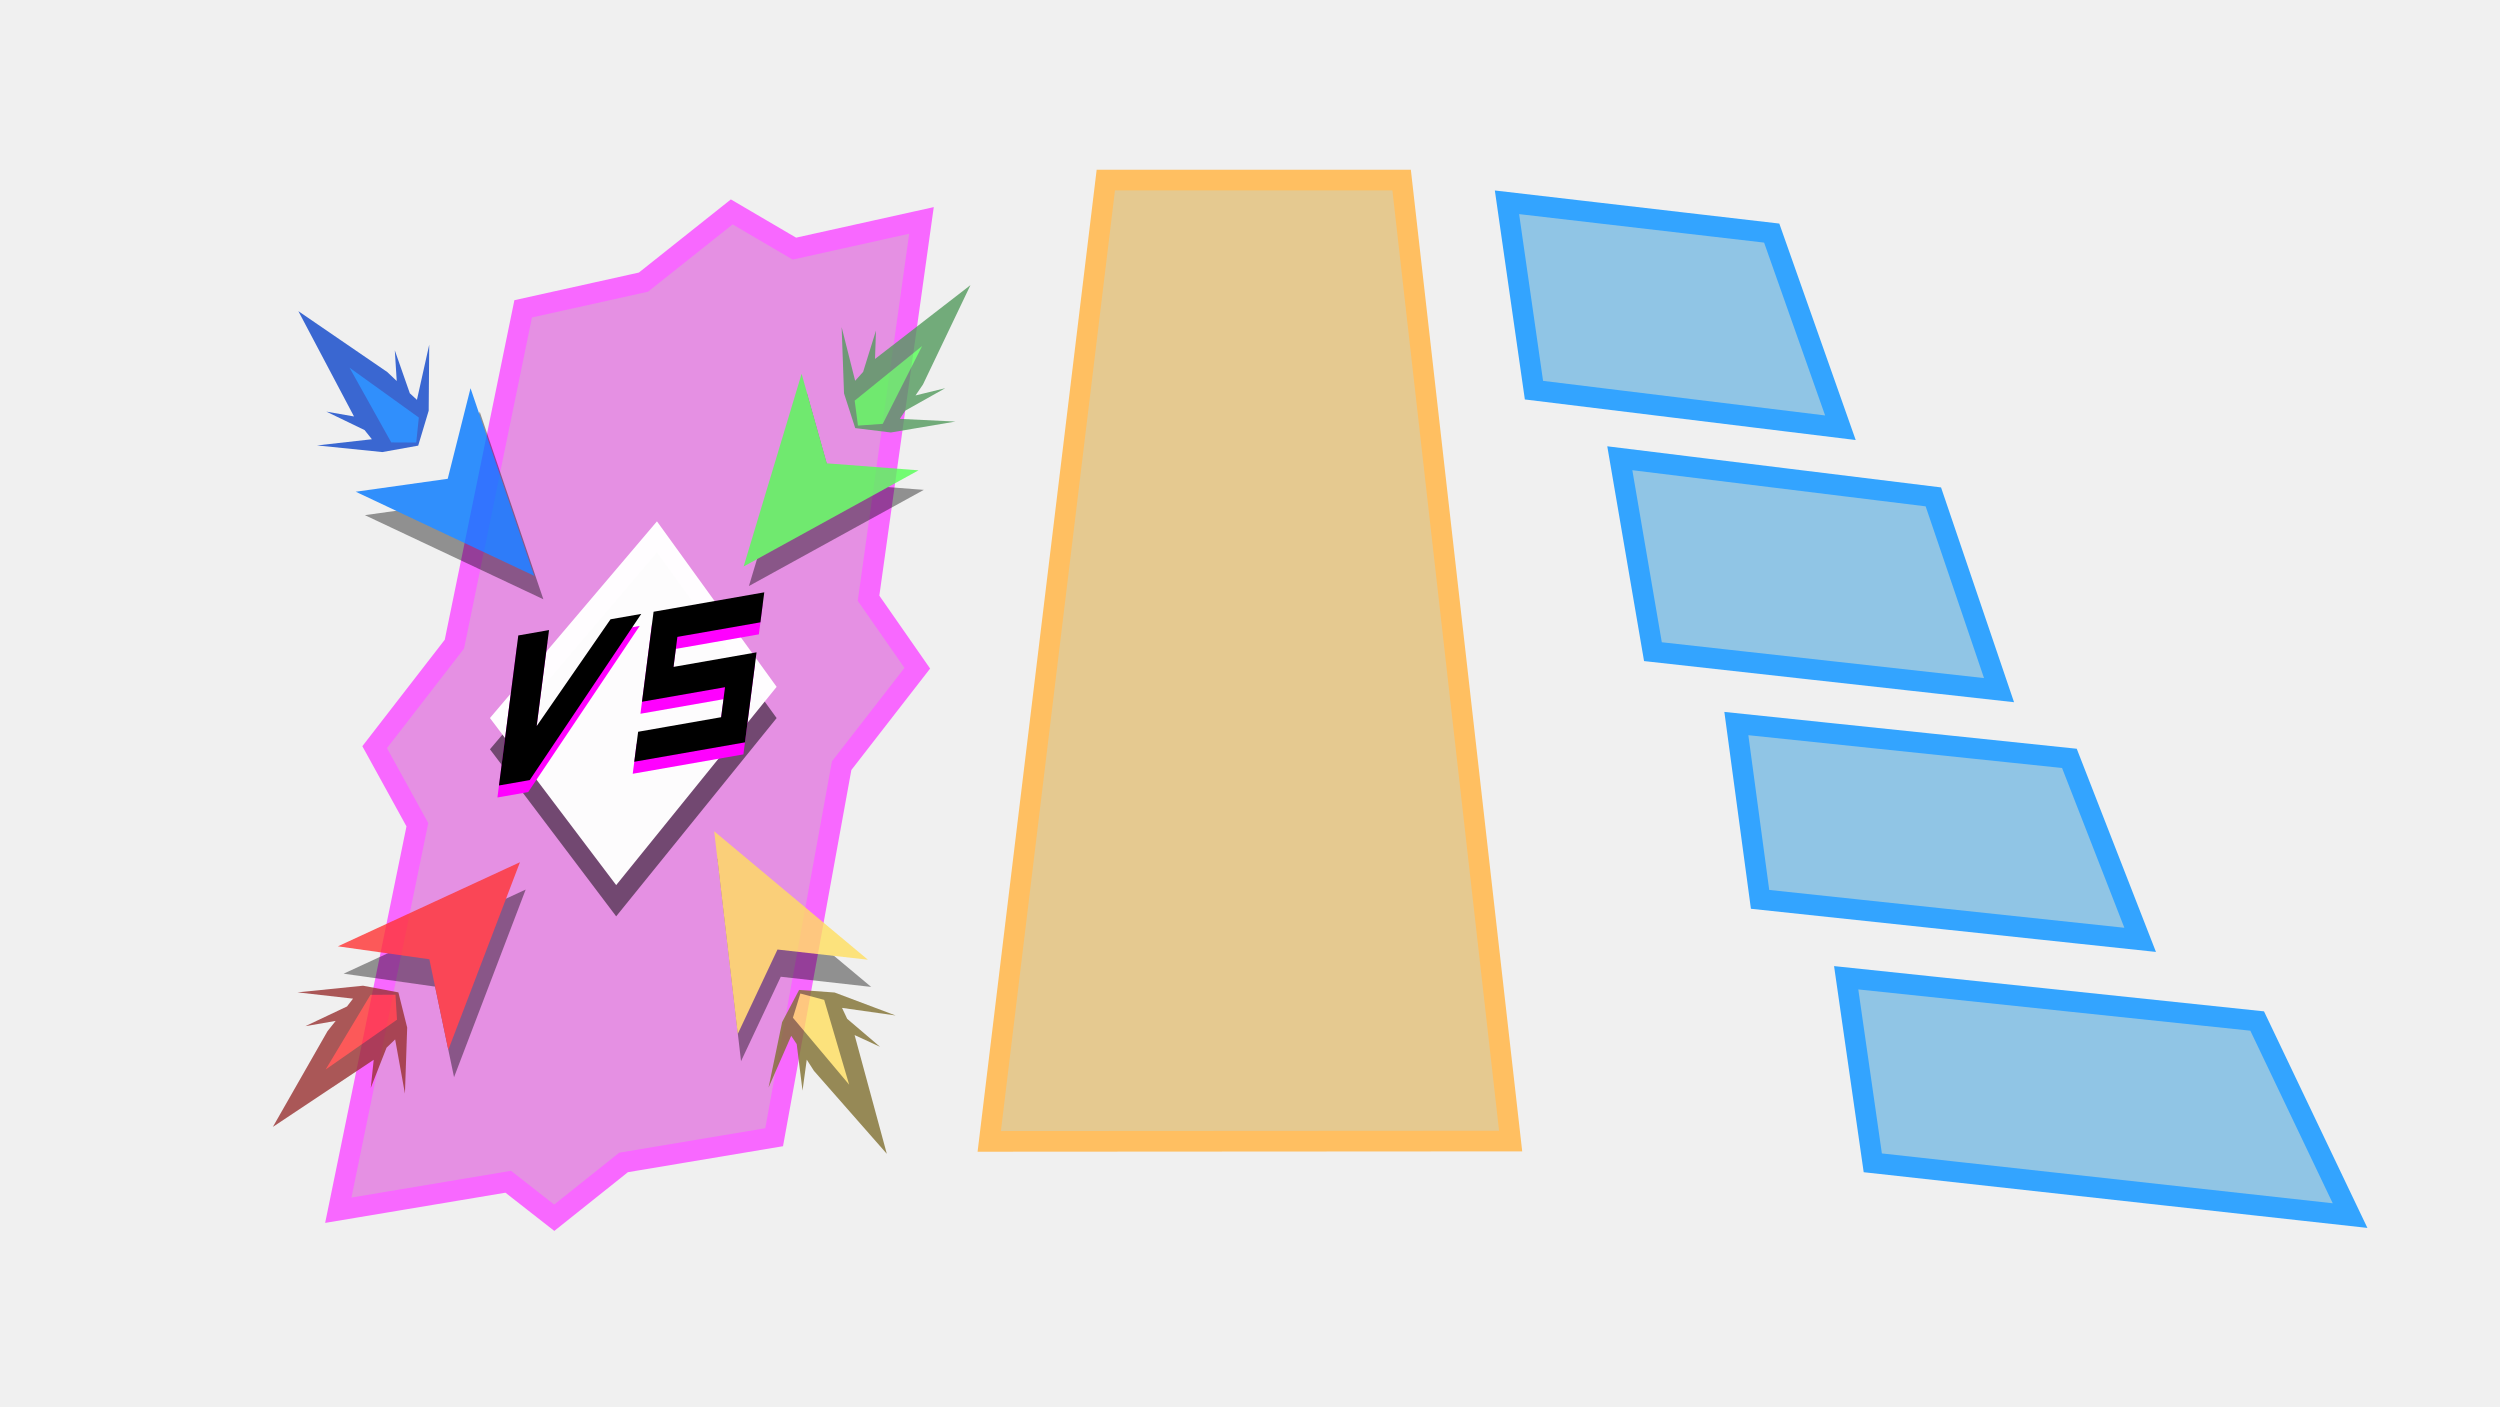
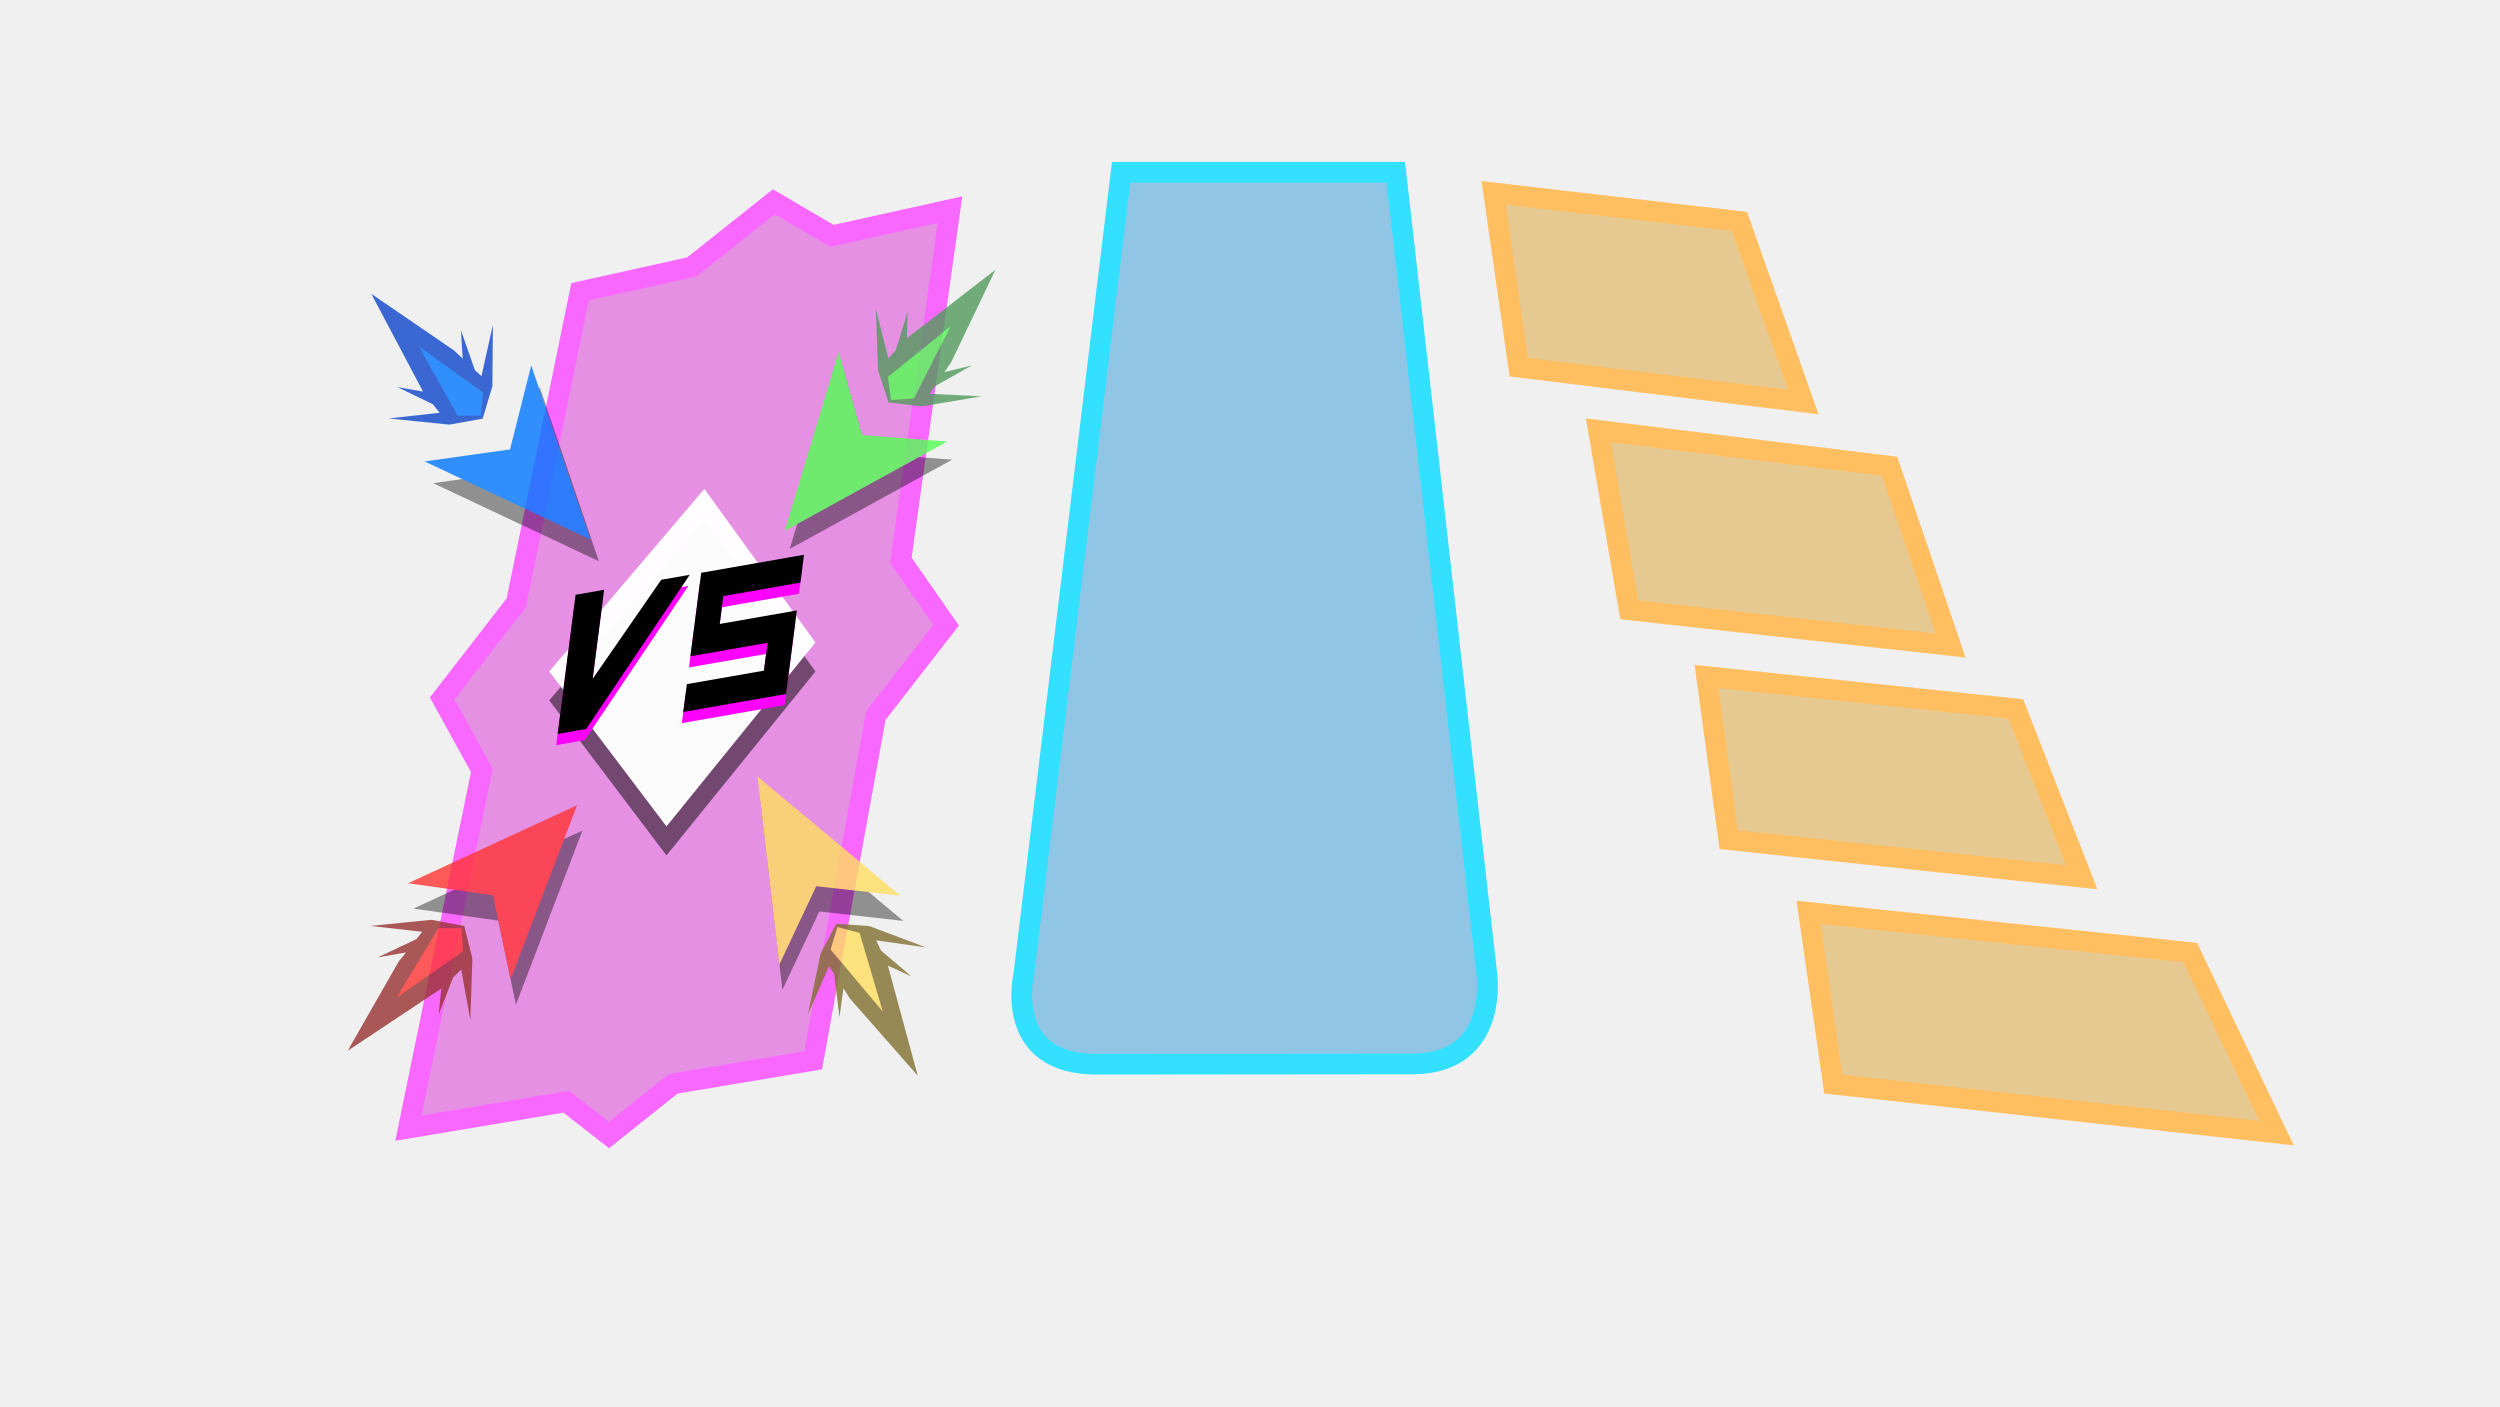
<svg xmlns="http://www.w3.org/2000/svg" width="1280" height="720" viewBox="0 0 338.667 190.5" version="1.1" id="svg5">
  <defs id="defs2" />
  <g id="layer1">
-     <path style="fill:#0085d4;fill-opacity:0.4;stroke:#33a4ff;stroke-width:2.8;stroke-miterlimit:10;stroke-opacity:1" d="m 250.096,132.454 55.674,5.86 12.587,26.359 -64.657,-7.149 z" id="path395" />
-     <path style="fill:#0085d4;fill-opacity:0.4;stroke:#33a4ff;stroke-width:2.8;stroke-miterlimit:10;stroke-opacity:1" d="m 235.218,98.018 45.117,4.715 9.585,24.585 -51.489,-5.485 z" id="path393" />
-     <path style="fill:#0085d4;fill-opacity:0.4;stroke:#33a4ff;stroke-width:2.8;stroke-miterlimit:10;stroke-opacity:1" d="m 219.43,62.077 42.474,5.234 8.898,26.18 -46.885,-5.211 z" id="path1224" />
-     <path style="fill:#0085d4;fill-opacity:0.4;stroke:#33a4ff;stroke-width:2.8;stroke-miterlimit:10;stroke-opacity:1" d="m 204.146,27.405 35.861,4.17 9.308,26.369 -41.514,-5.09 z" id="path1222" />
-     <path style="fill:#d48e00;fill-opacity:0.4;stroke:#ffbf61;stroke-width:2.8;stroke-miterlimit:10;stroke-opacity:1" d="m 149.802,24.394 40.07,-4e-6 14.769,130.18 -70.631,0.045 z" id="path554" />
-     <g id="g14641" transform="translate(0,-8.466665)">
-       <path style="fill:#d400d0;fill-opacity:0.4;stroke:#f868ff;stroke-width:2.8;stroke-miterlimit:10;stroke-opacity:1" d="m 124.828,38.326 -7.169,51.182 6.604,9.48 -10.249,13.203 -9.143,50.331 -20.4,3.417 -9.39,7.491 -6.231,-4.874 -23.021,3.856 10.71,-52.222 -5.784,-10.509 10.801,-13.953 9.316,-45.425 16.292,-3.617 11.964,-9.512 8.482,4.973 z" id="path1218" />
-       <path style="opacity:0.5;fill:#000000;fill-opacity:1;stroke:none;stroke-width:2.8;stroke-miterlimit:10" d="M 66.37,109.968 88.996,83.325 105.208,105.742 83.471,132.6 Z" id="path880" />
-       <path style="fill:#ffffff;fill-opacity:0.981;stroke:none;stroke-width:2.8;stroke-miterlimit:10" d="m 66.37,105.735 22.626,-26.643 16.212,22.418 -21.736,26.858 z" id="path940" />
-       <g id="g8250" transform="matrix(0.7124167,0.7994875,-0.8865582,0.7994875,68.26915,-35.24518)" style="opacity:0.8;stroke-width:0.884">
-         <path id="path5439-6" d="m 56.365,56.712 4.142,5.207 c -0.407,0.035 -0.81,0.073 -1.218,0.107 l -5.309,-1.97 3.045,2.151 c -0.54,0.042 -1.091,0.083 -1.634,0.124 l -13.263,2.938 14.608,3.236 -2.799,1.978 4.975,-1.846 c 0.493,0.027 0.987,0.051 1.48,0.073 l -4.069,5.116 6.157,-5.031 2.435,-3.527 -2.393,-3.527 z" style="color:#000000;font-style:normal;font-variant:normal;font-weight:normal;font-stretch:normal;font-size:medium;line-height:normal;font-family:sans-serif;font-variant-ligatures:normal;font-variant-position:normal;font-variant-caps:normal;font-variant-numeric:normal;font-variant-alternates:normal;font-feature-settings:normal;text-indent:0;text-align:start;text-decoration:none;text-decoration-line:none;text-decoration-style:solid;text-decoration-color:#000000;letter-spacing:normal;word-spacing:normal;text-transform:none;writing-mode:lr-tb;direction:ltr;text-orientation:mixed;dominant-baseline:auto;baseline-shift:baseline;text-anchor:start;white-space:normal;shape-padding:0;clip-rule:nonzero;display:inline;overflow:visible;visibility:visible;isolation:auto;mix-blend-mode:normal;color-interpolation:sRGB;color-interpolation-filters:linearRGB;solid-color:#000000;solid-opacity:1;vector-effect:none;fill:#0d45c9;fill-opacity:1;fill-rule:nonzero;stroke:none;stroke-width:2.653;stroke-linecap:butt;stroke-linejoin:miter;stroke-miterlimit:4;stroke-dasharray:none;stroke-dashoffset:0;stroke-opacity:1;color-rendering:auto;image-rendering:auto;shape-rendering:auto;text-rendering:auto;enable-background:accumulate" />
-         <path style="fill:#0077ff;fill-opacity:1;stroke:none;stroke-width:0.234px;stroke-linecap:butt;stroke-linejoin:miter;stroke-opacity:1" d="m 62.33,63.095 -10.548,2.107 10.548,2.107 2.129,-2.107 z" id="path5441-7" />
-         <path style="fill:#000000;fill-opacity:0.5;stroke:none;stroke-width:0.234px;stroke-linecap:butt;stroke-linejoin:miter;stroke-opacity:1" d="m 66.931,57.492 23.023,8.771 -23.023,8.771 6.578,-8.771 z" id="path14402" />
-         <path style="fill:#0077ff;fill-opacity:1;stroke:none;stroke-width:0.234px;stroke-linecap:butt;stroke-linejoin:miter;stroke-opacity:1" d="m 63.953,56.499 23.023,8.771 -23.023,8.771 6.578,-8.771 z" id="path5481-5" />
+     <path style="fill:#d48e00;fill-opacity:0.4;stroke:#ffbf61;stroke-width:2.8;stroke-miterlimit:10;stroke-opacity:1" d="m 245.007,123.601 51.697,5.438 11.688,24.458 -60.038,-6.633 z" id="path395" />
+     <path style="fill:#d48e00;fill-opacity:0.4;stroke:#ffbf61;stroke-width:2.8;stroke-miterlimit:10;stroke-opacity:1" d="m 231.192,91.648 41.894,4.375 8.901,22.812 -47.811,-5.089 z" id="path393" />
+     <path style="fill:#d48e00;fill-opacity:0.4;stroke:#ffbf61;stroke-width:2.8;stroke-miterlimit:10;stroke-opacity:1" d="m 216.532,58.299 39.44,4.856 8.263,24.292 -43.536,-4.835 z" id="path1224" />
+     <path style="fill:#d48e00;fill-opacity:0.4;stroke:#ffbf61;stroke-width:2.8;stroke-miterlimit:10;stroke-opacity:1" d="m 202.34,26.127 33.3,3.869 8.643,24.467 -38.548,-4.723 z" id="path1222" />
+     <path style="fill:#0085d4;fill-opacity:0.4;stroke:#33e0ff;stroke-width:2.8;stroke-miterlimit:10;stroke-opacity:1" d="m 151.877,23.333 37.208,-4e-6 12.33,108.6 c 0,0 1.715,11.946 -9.731,12.192 l -42.928,0.042 c -12.983,0.13 -10.07,-12.136 -10.07,-12.136 z" id="path554" />
+     <g id="g14641" transform="matrix(0.9285672,0,0,0.9278839,12.77608,-7.157637)" style="stroke-width:1.077">
+       <path style="fill:#d400d0;fill-opacity:0.4;stroke:#f868ff;stroke-width:3.017;stroke-miterlimit:10;stroke-opacity:1" d="m 124.828,38.326 -7.169,51.182 6.604,9.48 -10.249,13.203 -9.143,50.331 -20.4,3.417 -9.39,7.491 -6.231,-4.874 -23.021,3.856 10.71,-52.222 -5.784,-10.509 10.801,-13.953 9.316,-45.425 16.292,-3.617 11.964,-9.512 8.482,4.973 z" id="path1218" />
+       <path style="opacity:0.5;fill:#000000;fill-opacity:1;stroke:none;stroke-width:3.017;stroke-miterlimit:10" d="M 66.37,109.968 88.996,83.325 105.208,105.742 83.471,132.6 Z" id="path880" />
+       <path style="fill:#ffffff;fill-opacity:0.981;stroke:none;stroke-width:3.017;stroke-miterlimit:10" d="m 66.37,105.735 22.626,-26.643 16.212,22.418 -21.736,26.858 z" id="path940" />
+       <g id="g8250" transform="matrix(0.7124167,0.7994875,-0.8865582,0.7994875,68.26915,-35.24518)" style="opacity:0.8;stroke-width:0.953">
+         <path id="path5439-6" d="m 56.365,56.712 4.142,5.207 c -0.407,0.035 -0.81,0.073 -1.218,0.107 l -5.309,-1.97 3.045,2.151 c -0.54,0.042 -1.091,0.083 -1.634,0.124 l -13.263,2.938 14.608,3.236 -2.799,1.978 4.975,-1.846 c 0.493,0.027 0.987,0.051 1.48,0.073 l -4.069,5.116 6.157,-5.031 2.435,-3.527 -2.393,-3.527 z" style="color:#000000;font-style:normal;font-variant:normal;font-weight:normal;font-stretch:normal;font-size:medium;line-height:normal;font-family:sans-serif;font-variant-ligatures:normal;font-variant-position:normal;font-variant-caps:normal;font-variant-numeric:normal;font-variant-alternates:normal;font-feature-settings:normal;text-indent:0;text-align:start;text-decoration:none;text-decoration-line:none;text-decoration-style:solid;text-decoration-color:#000000;letter-spacing:normal;word-spacing:normal;text-transform:none;writing-mode:lr-tb;direction:ltr;text-orientation:mixed;dominant-baseline:auto;baseline-shift:baseline;text-anchor:start;white-space:normal;shape-padding:0;clip-rule:nonzero;display:inline;overflow:visible;visibility:visible;isolation:auto;mix-blend-mode:normal;color-interpolation:sRGB;color-interpolation-filters:linearRGB;solid-color:#000000;solid-opacity:1;vector-effect:none;fill:#0d45c9;fill-opacity:1;fill-rule:nonzero;stroke:none;stroke-width:2.859;stroke-linecap:butt;stroke-linejoin:miter;stroke-miterlimit:4;stroke-dasharray:none;stroke-dashoffset:0;stroke-opacity:1;color-rendering:auto;image-rendering:auto;shape-rendering:auto;text-rendering:auto;enable-background:accumulate" />
+         <path style="fill:#0077ff;fill-opacity:1;stroke:none;stroke-width:0.252px;stroke-linecap:butt;stroke-linejoin:miter;stroke-opacity:1" d="m 62.33,63.095 -10.548,2.107 10.548,2.107 2.129,-2.107 z" id="path5441-7" />
+         <path style="fill:#000000;fill-opacity:0.5;stroke:none;stroke-width:0.252px;stroke-linecap:butt;stroke-linejoin:miter;stroke-opacity:1" d="m 66.931,57.492 23.023,8.771 -23.023,8.771 6.578,-8.771 z" id="path14402" />
+         <path style="fill:#0077ff;fill-opacity:1;stroke:none;stroke-width:0.252px;stroke-linecap:butt;stroke-linejoin:miter;stroke-opacity:1" d="m 63.953,56.499 23.023,8.771 -23.023,8.771 6.578,-8.771 z" id="path5481-5" />
      </g>
-       <g id="g8260" transform="matrix(0.7462946,-0.7994875,0.8526803,0.7994875,-50.12852,142.6214)" style="opacity:0.8;stroke-width:0.884">
-         <path id="path8252" d="m 56.365,56.712 4.142,5.207 c -0.407,0.035 -0.81,0.073 -1.218,0.107 l -5.309,-1.97 3.045,2.151 c -0.54,0.042 -1.091,0.083 -1.634,0.124 l -13.263,2.938 14.608,3.236 -2.799,1.978 4.975,-1.846 c 0.493,0.027 0.987,0.051 1.48,0.073 l -4.069,5.116 6.157,-5.031 2.435,-3.527 -2.393,-3.527 z" style="color:#000000;font-style:normal;font-variant:normal;font-weight:normal;font-stretch:normal;font-size:medium;line-height:normal;font-family:sans-serif;font-variant-ligatures:normal;font-variant-position:normal;font-variant-caps:normal;font-variant-numeric:normal;font-variant-alternates:normal;font-feature-settings:normal;text-indent:0;text-align:start;text-decoration:none;text-decoration-line:none;text-decoration-style:solid;text-decoration-color:#000000;letter-spacing:normal;word-spacing:normal;text-transform:none;writing-mode:lr-tb;direction:ltr;text-orientation:mixed;dominant-baseline:auto;baseline-shift:baseline;text-anchor:start;white-space:normal;shape-padding:0;clip-rule:nonzero;display:inline;overflow:visible;visibility:visible;isolation:auto;mix-blend-mode:normal;color-interpolation:sRGB;color-interpolation-filters:linearRGB;solid-color:#000000;solid-opacity:1;vector-effect:none;fill:#983131;fill-opacity:1;fill-rule:nonzero;stroke:none;stroke-width:2.653;stroke-linecap:butt;stroke-linejoin:miter;stroke-miterlimit:4;stroke-dasharray:none;stroke-dashoffset:0;stroke-opacity:1;color-rendering:auto;image-rendering:auto;shape-rendering:auto;text-rendering:auto;enable-background:accumulate" />
-         <path style="fill:#ff3333;fill-opacity:1;stroke:none;stroke-width:0.234px;stroke-linecap:butt;stroke-linejoin:miter;stroke-opacity:1" d="m 62.33,63.095 -10.548,2.107 10.548,2.107 2.129,-2.107 z" id="path8254" />
-         <path style="fill:#000000;fill-opacity:0.5;stroke:none;stroke-width:0.234px;stroke-linecap:butt;stroke-linejoin:miter;stroke-opacity:1" d="m 61.967,59.147 23.023,8.771 -23.023,8.771 6.578,-8.771 z" id="path14408" />
-         <path style="fill:#ff3333;fill-opacity:1;stroke:none;stroke-width:0.234px;stroke-linecap:butt;stroke-linejoin:miter;stroke-opacity:1" d="m 63.953,56.499 23.023,8.771 -23.023,8.771 6.578,-8.771 z" id="path8258" />
+       <g id="g8260" transform="matrix(0.7462946,-0.7994875,0.8526803,0.7994875,-50.12852,142.6214)" style="opacity:0.8;stroke-width:0.953">
+         <path id="path8252" d="m 56.365,56.712 4.142,5.207 c -0.407,0.035 -0.81,0.073 -1.218,0.107 l -5.309,-1.97 3.045,2.151 c -0.54,0.042 -1.091,0.083 -1.634,0.124 l -13.263,2.938 14.608,3.236 -2.799,1.978 4.975,-1.846 c 0.493,0.027 0.987,0.051 1.48,0.073 l -4.069,5.116 6.157,-5.031 2.435,-3.527 -2.393,-3.527 z" style="color:#000000;font-style:normal;font-variant:normal;font-weight:normal;font-stretch:normal;font-size:medium;line-height:normal;font-family:sans-serif;font-variant-ligatures:normal;font-variant-position:normal;font-variant-caps:normal;font-variant-numeric:normal;font-variant-alternates:normal;font-feature-settings:normal;text-indent:0;text-align:start;text-decoration:none;text-decoration-line:none;text-decoration-style:solid;text-decoration-color:#000000;letter-spacing:normal;word-spacing:normal;text-transform:none;writing-mode:lr-tb;direction:ltr;text-orientation:mixed;dominant-baseline:auto;baseline-shift:baseline;text-anchor:start;white-space:normal;shape-padding:0;clip-rule:nonzero;display:inline;overflow:visible;visibility:visible;isolation:auto;mix-blend-mode:normal;color-interpolation:sRGB;color-interpolation-filters:linearRGB;solid-color:#000000;solid-opacity:1;vector-effect:none;fill:#983131;fill-opacity:1;fill-rule:nonzero;stroke:none;stroke-width:2.859;stroke-linecap:butt;stroke-linejoin:miter;stroke-miterlimit:4;stroke-dasharray:none;stroke-dashoffset:0;stroke-opacity:1;color-rendering:auto;image-rendering:auto;shape-rendering:auto;text-rendering:auto;enable-background:accumulate" />
+         <path style="fill:#ff3333;fill-opacity:1;stroke:none;stroke-width:0.252px;stroke-linecap:butt;stroke-linejoin:miter;stroke-opacity:1" d="m 62.33,63.095 -10.548,2.107 10.548,2.107 2.129,-2.107 z" id="path8254" />
+         <path style="fill:#000000;fill-opacity:0.5;stroke:none;stroke-width:0.252px;stroke-linecap:butt;stroke-linejoin:miter;stroke-opacity:1" d="m 61.967,59.147 23.023,8.771 -23.023,8.771 6.578,-8.771 z" id="path14408" />
+         <path style="fill:#ff3333;fill-opacity:1;stroke:none;stroke-width:0.252px;stroke-linecap:butt;stroke-linejoin:miter;stroke-opacity:1" d="m 63.953,56.499 23.023,8.771 -23.023,8.771 6.578,-8.771 z" id="path8258" />
      </g>
-       <g id="g12529" transform="matrix(-0.6852036,0.8499702,-0.9029451,-0.7455945,219.2668,59.94729)" style="opacity:0.8;stroke-width:0.884">
-         <path id="path12523" d="m 56.365,56.712 4.142,5.207 c -0.407,0.035 -0.81,0.073 -1.218,0.107 l -5.309,-1.97 3.045,2.151 c -0.54,0.042 -1.091,0.083 -1.634,0.124 l -13.263,2.938 14.608,3.236 -2.799,1.978 4.975,-1.846 c 0.493,0.027 0.987,0.051 1.48,0.073 l -4.069,5.116 6.157,-5.031 2.435,-3.527 -2.393,-3.527 z" style="color:#000000;font-style:normal;font-variant:normal;font-weight:normal;font-stretch:normal;font-size:medium;line-height:normal;font-family:sans-serif;font-variant-ligatures:normal;font-variant-position:normal;font-variant-caps:normal;font-variant-numeric:normal;font-variant-alternates:normal;font-feature-settings:normal;text-indent:0;text-align:start;text-decoration:none;text-decoration-line:none;text-decoration-style:solid;text-decoration-color:#000000;letter-spacing:normal;word-spacing:normal;text-transform:none;writing-mode:lr-tb;direction:ltr;text-orientation:mixed;dominant-baseline:auto;baseline-shift:baseline;text-anchor:start;white-space:normal;shape-padding:0;clip-rule:nonzero;display:inline;overflow:visible;visibility:visible;isolation:auto;mix-blend-mode:normal;color-interpolation:sRGB;color-interpolation-filters:linearRGB;solid-color:#000000;solid-opacity:1;vector-effect:none;fill:#529a5d;fill-opacity:1;fill-rule:nonzero;stroke:none;stroke-width:2.653;stroke-linecap:butt;stroke-linejoin:miter;stroke-miterlimit:4;stroke-dasharray:none;stroke-dashoffset:0;stroke-opacity:1;color-rendering:auto;image-rendering:auto;shape-rendering:auto;text-rendering:auto;enable-background:accumulate" />
-         <path style="fill:#53ff53;fill-opacity:1;stroke:none;stroke-width:0.234px;stroke-linecap:butt;stroke-linejoin:miter;stroke-opacity:1" d="m 62.33,63.095 -10.548,2.107 10.548,2.107 2.129,-2.107 z" id="path12525" />
-         <path style="fill:#000000;fill-opacity:0.5;stroke:none;stroke-width:0.234px;stroke-linecap:butt;stroke-linejoin:miter;stroke-opacity:1" d="m 65.403,54.604 23.023,8.771 -23.023,8.771 6.578,-8.771 z" id="path14404" />
-         <path style="fill:#53ff53;fill-opacity:1;stroke:none;stroke-width:0.234px;stroke-linecap:butt;stroke-linejoin:miter;stroke-opacity:1" d="m 63.953,56.499 23.023,8.771 -23.023,8.771 6.578,-8.771 z" id="path12527" />
+       <g id="g12529" transform="matrix(-0.6852036,0.8499702,-0.9029451,-0.7455945,219.2668,59.94729)" style="opacity:0.8;stroke-width:0.953">
+         <path id="path12523" d="m 56.365,56.712 4.142,5.207 c -0.407,0.035 -0.81,0.073 -1.218,0.107 l -5.309,-1.97 3.045,2.151 c -0.54,0.042 -1.091,0.083 -1.634,0.124 l -13.263,2.938 14.608,3.236 -2.799,1.978 4.975,-1.846 c 0.493,0.027 0.987,0.051 1.48,0.073 l -4.069,5.116 6.157,-5.031 2.435,-3.527 -2.393,-3.527 z" style="color:#000000;font-style:normal;font-variant:normal;font-weight:normal;font-stretch:normal;font-size:medium;line-height:normal;font-family:sans-serif;font-variant-ligatures:normal;font-variant-position:normal;font-variant-caps:normal;font-variant-numeric:normal;font-variant-alternates:normal;font-feature-settings:normal;text-indent:0;text-align:start;text-decoration:none;text-decoration-line:none;text-decoration-style:solid;text-decoration-color:#000000;letter-spacing:normal;word-spacing:normal;text-transform:none;writing-mode:lr-tb;direction:ltr;text-orientation:mixed;dominant-baseline:auto;baseline-shift:baseline;text-anchor:start;white-space:normal;shape-padding:0;clip-rule:nonzero;display:inline;overflow:visible;visibility:visible;isolation:auto;mix-blend-mode:normal;color-interpolation:sRGB;color-interpolation-filters:linearRGB;solid-color:#000000;solid-opacity:1;vector-effect:none;fill:#529a5d;fill-opacity:1;fill-rule:nonzero;stroke:none;stroke-width:2.859;stroke-linecap:butt;stroke-linejoin:miter;stroke-miterlimit:4;stroke-dasharray:none;stroke-dashoffset:0;stroke-opacity:1;color-rendering:auto;image-rendering:auto;shape-rendering:auto;text-rendering:auto;enable-background:accumulate" />
+         <path style="fill:#53ff53;fill-opacity:1;stroke:none;stroke-width:0.252px;stroke-linecap:butt;stroke-linejoin:miter;stroke-opacity:1" d="m 62.33,63.095 -10.548,2.107 10.548,2.107 2.129,-2.107 z" id="path12525" />
+         <path style="fill:#000000;fill-opacity:0.5;stroke:none;stroke-width:0.252px;stroke-linecap:butt;stroke-linejoin:miter;stroke-opacity:1" d="m 65.403,54.604 23.023,8.771 -23.023,8.771 6.578,-8.771 z" id="path14404" />
+         <path style="fill:#53ff53;fill-opacity:1;stroke:none;stroke-width:0.252px;stroke-linecap:butt;stroke-linejoin:miter;stroke-opacity:1" d="m 63.953,56.499 23.023,8.771 -23.023,8.771 6.578,-8.771 z" id="path12527" />
      </g>
-       <g id="g12537" transform="matrix(-0.5215079,-0.9743506,1.005008,-0.5735865,76.50912,243.2564)" style="opacity:0.8;stroke-width:0.884">
-         <path id="path12531" d="m 56.365,56.712 4.142,5.207 c -0.407,0.035 -0.81,0.073 -1.218,0.107 l -5.309,-1.97 3.045,2.151 c -0.54,0.042 -1.091,0.083 -1.634,0.124 l -13.263,2.938 14.608,3.236 -2.799,1.978 4.975,-1.846 c 0.493,0.027 0.987,0.051 1.48,0.073 l -4.069,5.116 6.157,-5.031 2.435,-3.527 -2.393,-3.527 z" style="color:#000000;font-style:normal;font-variant:normal;font-weight:normal;font-stretch:normal;font-size:medium;line-height:normal;font-family:sans-serif;font-variant-ligatures:normal;font-variant-position:normal;font-variant-caps:normal;font-variant-numeric:normal;font-variant-alternates:normal;font-feature-settings:normal;text-indent:0;text-align:start;text-decoration:none;text-decoration-line:none;text-decoration-style:solid;text-decoration-color:#000000;letter-spacing:normal;word-spacing:normal;text-transform:none;writing-mode:lr-tb;direction:ltr;text-orientation:mixed;dominant-baseline:auto;baseline-shift:baseline;text-anchor:start;white-space:normal;shape-padding:0;clip-rule:nonzero;display:inline;overflow:visible;visibility:visible;isolation:auto;mix-blend-mode:normal;color-interpolation:sRGB;color-interpolation-filters:linearRGB;solid-color:#000000;solid-opacity:1;vector-effect:none;fill:#806f30;fill-opacity:1;fill-rule:nonzero;stroke:none;stroke-width:2.653;stroke-linecap:butt;stroke-linejoin:miter;stroke-miterlimit:4;stroke-dasharray:none;stroke-dashoffset:0;stroke-opacity:1;color-rendering:auto;image-rendering:auto;shape-rendering:auto;text-rendering:auto;enable-background:accumulate" />
-         <path style="fill:#ffde5f;fill-opacity:1;stroke:none;stroke-width:0.234px;stroke-linecap:butt;stroke-linejoin:miter;stroke-opacity:1" d="m 62.33,63.095 -10.548,2.107 10.548,2.107 2.129,-2.107 z" id="path12533" />
-         <path style="fill:#000000;fill-opacity:0.5;stroke:none;stroke-width:0.234px;stroke-linecap:butt;stroke-linejoin:miter;stroke-opacity:1" d="M 60.855,55.336 83.878,64.106 60.855,72.877 67.433,64.106 Z" id="path14406" />
-         <path style="fill:#ffde5f;fill-opacity:1;stroke:none;stroke-width:0.234px;stroke-linecap:butt;stroke-linejoin:miter;stroke-opacity:1" d="m 63.953,56.499 23.023,8.771 -23.023,8.771 6.578,-8.771 z" id="path12535" />
+       <g id="g12537" transform="matrix(-0.5215079,-0.9743506,1.005008,-0.5735865,76.50912,243.2564)" style="opacity:0.8;stroke-width:0.953">
+         <path id="path12531" d="m 56.365,56.712 4.142,5.207 c -0.407,0.035 -0.81,0.073 -1.218,0.107 l -5.309,-1.97 3.045,2.151 c -0.54,0.042 -1.091,0.083 -1.634,0.124 l -13.263,2.938 14.608,3.236 -2.799,1.978 4.975,-1.846 c 0.493,0.027 0.987,0.051 1.48,0.073 l -4.069,5.116 6.157,-5.031 2.435,-3.527 -2.393,-3.527 z" style="color:#000000;font-style:normal;font-variant:normal;font-weight:normal;font-stretch:normal;font-size:medium;line-height:normal;font-family:sans-serif;font-variant-ligatures:normal;font-variant-position:normal;font-variant-caps:normal;font-variant-numeric:normal;font-variant-alternates:normal;font-feature-settings:normal;text-indent:0;text-align:start;text-decoration:none;text-decoration-line:none;text-decoration-style:solid;text-decoration-color:#000000;letter-spacing:normal;word-spacing:normal;text-transform:none;writing-mode:lr-tb;direction:ltr;text-orientation:mixed;dominant-baseline:auto;baseline-shift:baseline;text-anchor:start;white-space:normal;shape-padding:0;clip-rule:nonzero;display:inline;overflow:visible;visibility:visible;isolation:auto;mix-blend-mode:normal;color-interpolation:sRGB;color-interpolation-filters:linearRGB;solid-color:#000000;solid-opacity:1;vector-effect:none;fill:#806f30;fill-opacity:1;fill-rule:nonzero;stroke:none;stroke-width:2.859;stroke-linecap:butt;stroke-linejoin:miter;stroke-miterlimit:4;stroke-dasharray:none;stroke-dashoffset:0;stroke-opacity:1;color-rendering:auto;image-rendering:auto;shape-rendering:auto;text-rendering:auto;enable-background:accumulate" />
+         <path style="fill:#ffde5f;fill-opacity:1;stroke:none;stroke-width:0.252px;stroke-linecap:butt;stroke-linejoin:miter;stroke-opacity:1" d="m 62.33,63.095 -10.548,2.107 10.548,2.107 2.129,-2.107 z" id="path12533" />
+         <path style="fill:#000000;fill-opacity:0.5;stroke:none;stroke-width:0.252px;stroke-linecap:butt;stroke-linejoin:miter;stroke-opacity:1" d="M 60.855,55.336 83.878,64.106 60.855,72.877 67.433,64.106 Z" id="path14406" />
+         <path style="fill:#ffde5f;fill-opacity:1;stroke:none;stroke-width:0.252px;stroke-linecap:butt;stroke-linejoin:miter;stroke-opacity:1" d="m 63.953,56.499 23.023,8.771 -23.023,8.771 6.578,-8.771 z" id="path12535" />
      </g>
-       <g id="g14579" transform="matrix(1.574254,-0.2759177,-0.1977378,1.536265,70.58594,-3.251769)" style="stroke-width:0.65">
-         <path id="path14570" style="fill:#ff00ff;fill-opacity:1;stroke:none;stroke-width:1.821;stroke-miterlimit:10" d="m 7.937,66.146 v 13.229 h 2.646 l 7.937,-13.229 h -2.646 l -5.292,8.467 v -8.467 z m 11.642,0 v 7.937 h 7.144 v 2.646 h -7.144 v 2.646 h 9.525 v -7.938 h -7.144 v -2.646 h 7.144 v -2.646 z" />
-         <path id="path14575" style="fill:#000000;fill-opacity:1;stroke:none;stroke-width:1.821;stroke-miterlimit:10" d="m 7.937,65.087 v 13.229 h 2.646 l 7.937,-13.229 h -2.646 l -5.292,8.467 v -8.467 z m 11.642,0 v 7.937 h 7.144 v 2.646 h -7.144 v 2.646 h 9.525 v -7.938 h -7.144 v -2.646 h 7.144 v -2.646 z" />
+       <g id="g14579" transform="matrix(1.574254,-0.2759177,-0.1977378,1.536265,70.58594,-3.251769)" style="stroke-width:0.701">
+         <path id="path14570" style="fill:#ff00ff;fill-opacity:1;stroke:none;stroke-width:1.962;stroke-miterlimit:10" d="m 7.937,66.146 v 13.229 h 2.646 l 7.937,-13.229 h -2.646 l -5.292,8.467 v -8.467 z m 11.642,0 v 7.937 h 7.144 v 2.646 h -7.144 v 2.646 h 9.525 v -7.938 h -7.144 v -2.646 h 7.144 v -2.646 z" />
+         <path id="path14575" style="fill:#000000;fill-opacity:1;stroke:none;stroke-width:1.962;stroke-miterlimit:10" d="m 7.937,65.087 v 13.229 h 2.646 l 7.937,-13.229 h -2.646 l -5.292,8.467 v -8.467 z m 11.642,0 v 7.937 h 7.144 v 2.646 h -7.144 v 2.646 h 9.525 v -7.938 h -7.144 v -2.646 h 7.144 v -2.646 z" />
      </g>
    </g>
  </g>
</svg>
